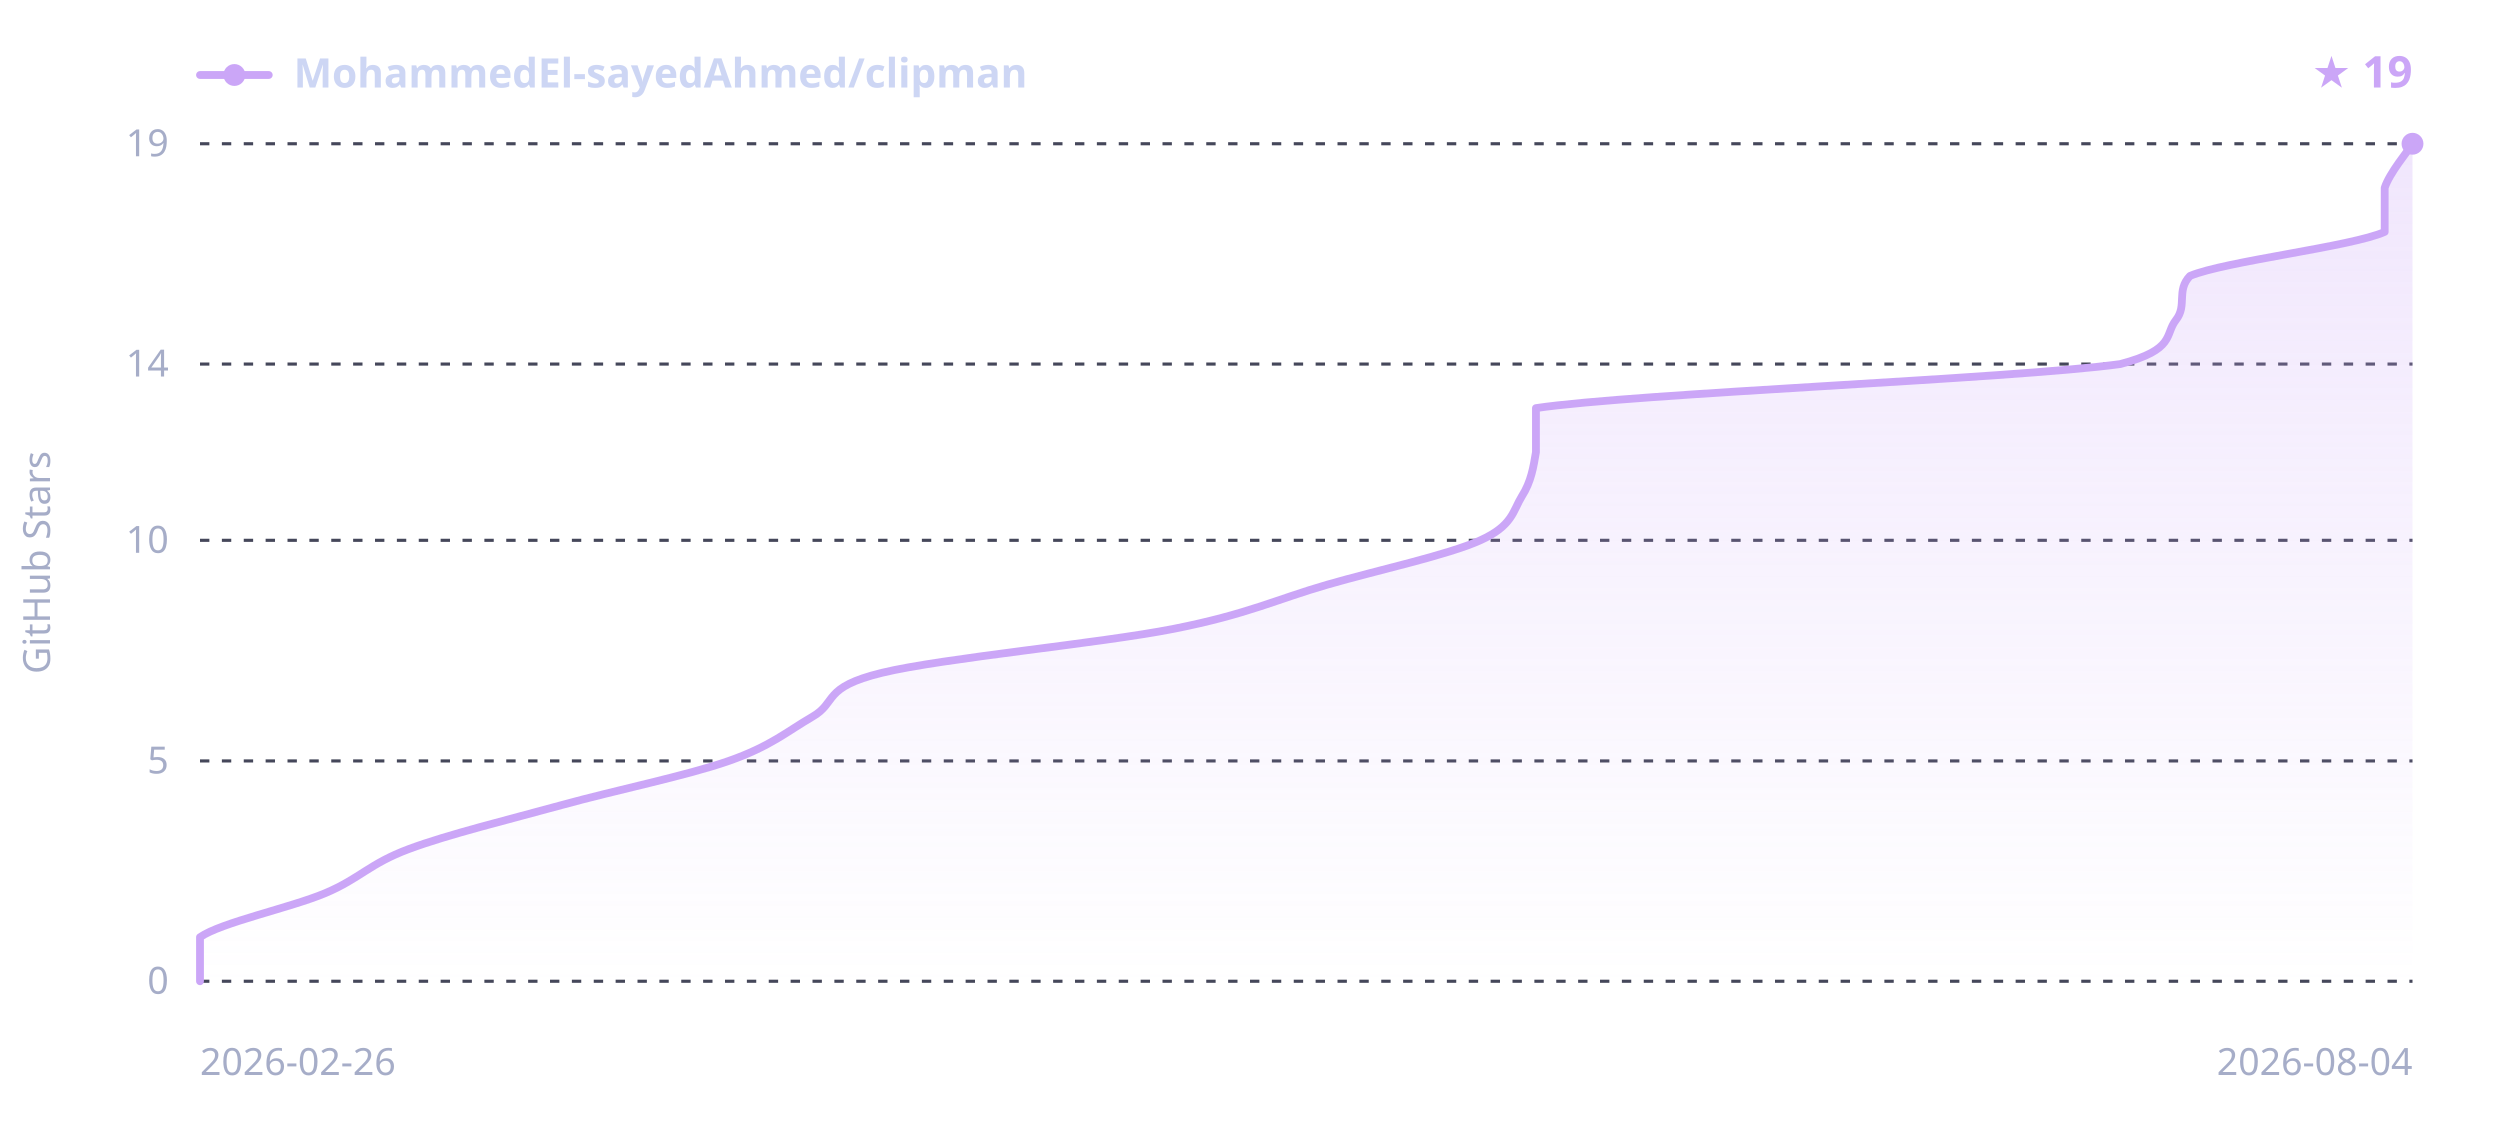
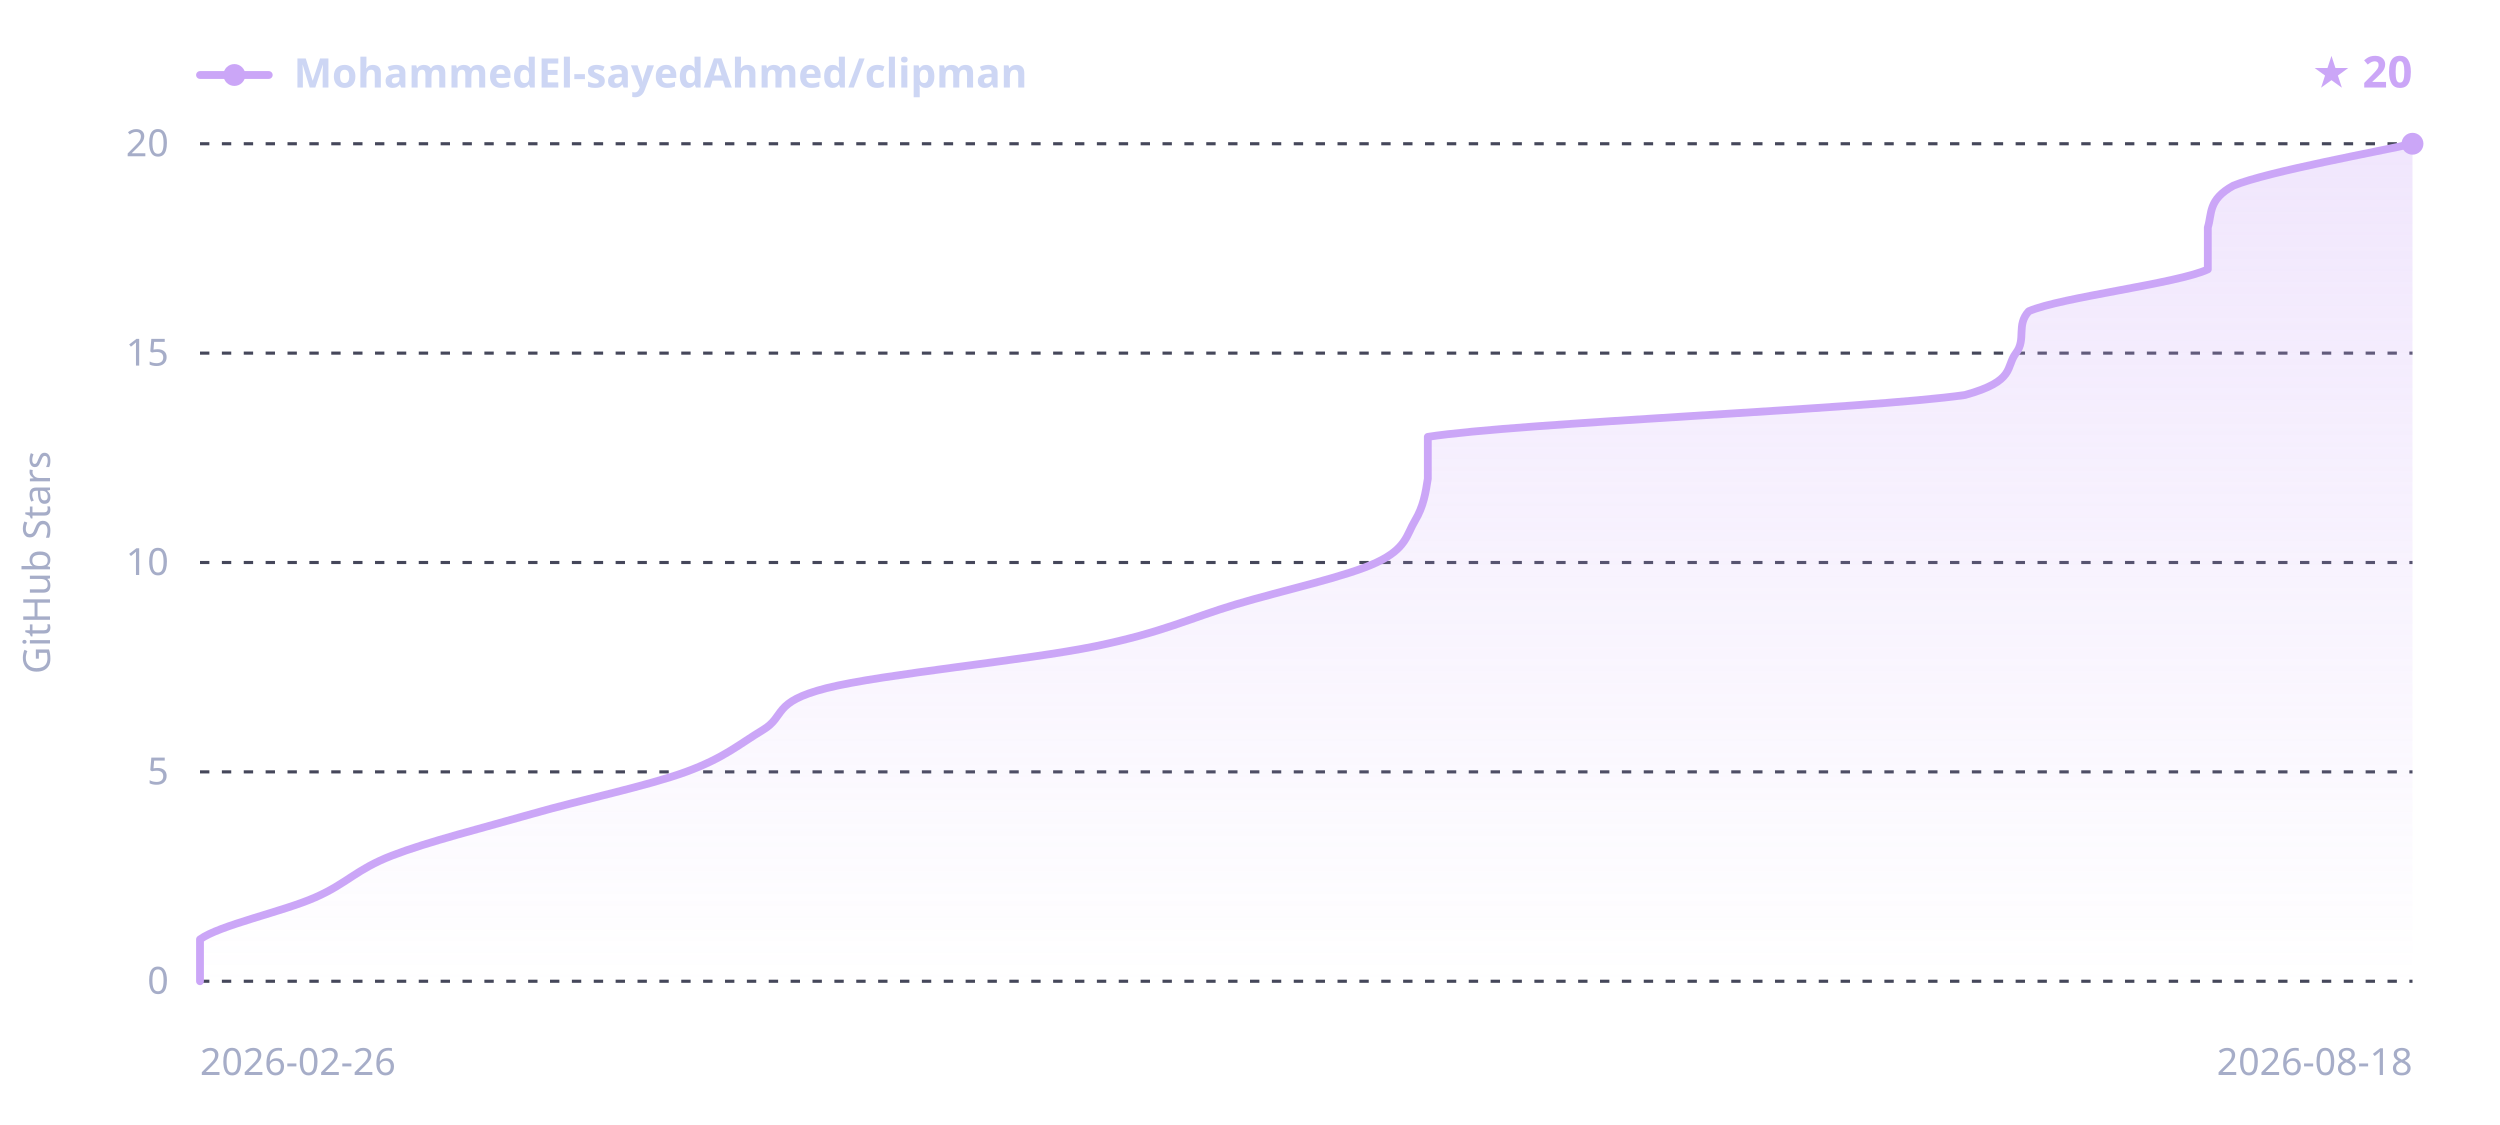
<svg xmlns="http://www.w3.org/2000/svg" width="800" height="360" viewBox="0 0 800 360" font-family="sans-serif">
  <defs>
    <linearGradient id="sh-grad-d" x1="0" y1="0" x2="0" y2="1">
      <stop offset="0" stop-color="#cba6f7" stop-opacity="0.28" />
      <stop offset="1" stop-color="#cba6f7" stop-opacity="0" />
    </linearGradient>
  </defs>
  <line x1="64" y1="314.0" x2="772" y2="314.0" stroke="#45475a" stroke-width="1" stroke-dasharray="3,4" />
-   <line x1="64" y1="243.5" x2="772" y2="243.5" stroke="#45475a" stroke-width="1" stroke-dasharray="3,4" />
-   <line x1="64" y1="172.9" x2="772" y2="172.9" stroke="#45475a" stroke-width="1" stroke-dasharray="3,4" />
-   <line x1="64" y1="116.5" x2="772" y2="116.5" stroke="#45475a" stroke-width="1" stroke-dasharray="3,4" />
+   <line x1="64" y1="247.0" x2="772" y2="247.0" stroke="#45475a" stroke-width="1" stroke-dasharray="3,4" />
+   <line x1="64" y1="180.0" x2="772" y2="180.0" stroke="#45475a" stroke-width="1" stroke-dasharray="3,4" />
+   <line x1="64" y1="113.0" x2="772" y2="113.0" stroke="#45475a" stroke-width="1" stroke-dasharray="3,4" />
  <line x1="64" y1="46.0" x2="772" y2="46.0" stroke="#45475a" stroke-width="1" stroke-dasharray="3,4" />
-   <path d="M64.0,314.0 C64.0,311.6 64.0,304.6 64.0,299.9 C70.7,295.2 92.9,290.5 104.1,285.8 C115.2,281.1 118.2,276.4 130.8,271.7 C143.4,267.0 162.7,262.3 179.8,257.6 C196.8,252.9 219.8,248.2 233.2,243.5 C246.6,238.8 251.8,234.1 259.9,229.4 C268.1,224.7 262.9,220.0 282.2,215.3 C301.5,210.6 351.9,205.9 375.7,201.2 C399.4,196.5 408.4,191.8 424.7,187.1 C441.0,182.4 463.3,177.6 473.7,172.9 C484.1,168.2 484.1,163.5 487.0,158.8 C490.0,154.1 490.7,149.4 491.5,144.7 C491.5,140.0 491.5,135.3 491.5,130.6 C522.6,125.9 644.4,121.2 678.5,116.5 C696.3,111.8 692.6,107.1 696.3,102.4 C700.0,97.7 696.3,93.0 700.8,88.3 C711.9,83.6 752.7,78.9 763.1,74.2 C763.1,69.5 763.1,64.8 763.1,60.1 C764.6,55.4 770.5,48.4 772.0,46.0 L772.0,314.0 L64.0,314.0 Z" fill="url(#sh-grad-d)" />
-   <path d="M64.0,314.0 C64.0,311.6 64.0,304.6 64.0,299.9 C70.7,295.2 92.9,290.5 104.1,285.8 C115.2,281.1 118.2,276.4 130.8,271.7 C143.4,267.0 162.7,262.3 179.8,257.6 C196.8,252.9 219.8,248.2 233.2,243.5 C246.6,238.8 251.8,234.1 259.9,229.4 C268.1,224.7 262.9,220.0 282.2,215.3 C301.5,210.6 351.9,205.9 375.7,201.2 C399.4,196.5 408.4,191.8 424.7,187.1 C441.0,182.4 463.3,177.6 473.7,172.9 C484.1,168.2 484.1,163.5 487.0,158.8 C490.0,154.1 490.7,149.4 491.5,144.7 C491.5,140.0 491.5,135.3 491.5,130.6 C522.6,125.9 644.4,121.2 678.5,116.5 C696.3,111.8 692.6,107.1 696.3,102.4 C700.0,97.7 696.3,93.0 700.8,88.3 C711.9,83.6 752.7,78.9 763.1,74.2 C763.1,69.5 763.1,64.8 763.1,60.1 C764.6,55.4 770.5,48.4 772.0,46.0" fill="none" stroke="#cba6f7" stroke-width="2.5" stroke-linejoin="round" stroke-linecap="round" />
+   <path d="M64.0,314.0 C64.0,311.8 64.0,305.1 64.0,300.6 C70.1,296.1 90.6,291.7 100.8,287.2 C111.1,282.7 113.8,278.3 125.4,273.8 C137.0,269.3 154.7,264.9 170.4,260.4 C186.1,255.9 207.2,251.5 219.5,247.0 C231.8,242.5 236.6,238.1 244.1,233.6 C251.6,229.1 246.8,224.7 264.5,220.2 C282.3,215.7 328.6,211.3 350.5,206.8 C372.3,202.3 380.5,197.9 395.5,193.4 C410.5,188.9 431.0,184.5 440.5,180.0 C450.1,175.5 450.1,171.1 452.8,166.6 C455.5,162.1 456.2,157.7 456.9,153.2 C456.9,148.7 456.9,144.3 456.9,139.8 C485.5,135.3 597.4,130.9 628.8,126.4 C645.1,121.9 641.7,117.5 645.1,113.0 C648.5,108.5 645.1,104.1 649.2,99.6 C659.5,95.1 697.0,90.7 706.5,86.2 C706.5,81.7 706.5,77.3 706.5,72.8 C707.9,68.3 706.5,63.9 714.7,59.4 C725.6,54.9 762.5,48.2 772.0,46.0 L772.0,314.0 L64.0,314.0 Z" fill="url(#sh-grad-d)" />
+   <path d="M64.0,314.0 C64.0,311.8 64.0,305.1 64.0,300.6 C70.1,296.1 90.6,291.7 100.8,287.2 C111.1,282.7 113.8,278.3 125.4,273.8 C137.0,269.3 154.7,264.9 170.4,260.4 C186.1,255.9 207.2,251.5 219.5,247.0 C231.8,242.5 236.6,238.1 244.1,233.6 C251.6,229.1 246.8,224.7 264.5,220.2 C282.3,215.7 328.6,211.3 350.5,206.8 C372.3,202.3 380.5,197.9 395.5,193.4 C410.5,188.9 431.0,184.5 440.5,180.0 C450.1,175.5 450.1,171.1 452.8,166.6 C455.5,162.1 456.2,157.7 456.9,153.2 C456.9,148.7 456.9,144.3 456.9,139.8 C485.5,135.3 597.4,130.9 628.8,126.4 C645.1,121.9 641.7,117.5 645.1,113.0 C648.5,108.5 645.1,104.1 649.2,99.6 C659.5,95.1 697.0,90.7 706.5,86.2 C706.5,81.7 706.5,77.3 706.5,72.8 C707.9,68.3 706.5,63.9 714.7,59.4 C725.6,54.9 762.5,48.2 772.0,46.0" fill="none" stroke="#cba6f7" stroke-width="2.5" stroke-linejoin="round" stroke-linecap="round" />
  <circle cx="772.0" cy="46.0" r="3.5" fill="#cba6f7" />
  <line x1="64" y1="24" x2="86" y2="24" stroke="#cba6f7" stroke-width="2.5" stroke-linecap="round" />
  <circle cx="75" cy="24" r="3.5" fill="#cba6f7" />
  <text x="94" y="28" fill="#cdd6f4" font-size="13" font-weight="600" font-family="sans-serif">MohammedEl-sayedAhmed/clipman</text>
-   <text x="772" y="28" text-anchor="end" fill="#cba6f7" font-size="14" font-weight="700" font-family="sans-serif">★ 19</text>
+   <text x="772" y="28" text-anchor="end" fill="#cba6f7" font-size="14" font-weight="700" font-family="sans-serif">★ 20</text>
  <text x="54" y="318.0" text-anchor="end" fill="#a6adc8" font-size="12" font-family="sans-serif">0</text>
-   <text x="54" y="247.5" text-anchor="end" fill="#a6adc8" font-size="12" font-family="sans-serif">5</text>
-   <text x="54" y="176.9" text-anchor="end" fill="#a6adc8" font-size="12" font-family="sans-serif">10</text>
-   <text x="54" y="120.5" text-anchor="end" fill="#a6adc8" font-size="12" font-family="sans-serif">14</text>
-   <text x="54" y="50.0" text-anchor="end" fill="#a6adc8" font-size="12" font-family="sans-serif">19</text>
+   <text x="54" y="251.0" text-anchor="end" fill="#a6adc8" font-size="12" font-family="sans-serif">5</text>
+   <text x="54" y="184.0" text-anchor="end" fill="#a6adc8" font-size="12" font-family="sans-serif">10</text>
+   <text x="54" y="117.0" text-anchor="end" fill="#a6adc8" font-size="12" font-family="sans-serif">15</text>
+   <text x="54" y="50.0" text-anchor="end" fill="#a6adc8" font-size="12" font-family="sans-serif">20</text>
  <text x="64" y="344" fill="#a6adc8" font-size="12" font-family="sans-serif">2026-02-26</text>
-   <text x="772" y="344" text-anchor="end" fill="#a6adc8" font-size="12" font-family="sans-serif">2026-08-04</text>
+   <text x="772" y="344" text-anchor="end" fill="#a6adc8" font-size="12" font-family="sans-serif">2026-08-18</text>
  <text x="16" y="180.0" fill="#a6adc8" font-size="12" font-family="sans-serif" text-anchor="middle" transform="rotate(-90 16 180.0)">GitHub Stars</text>
</svg>
